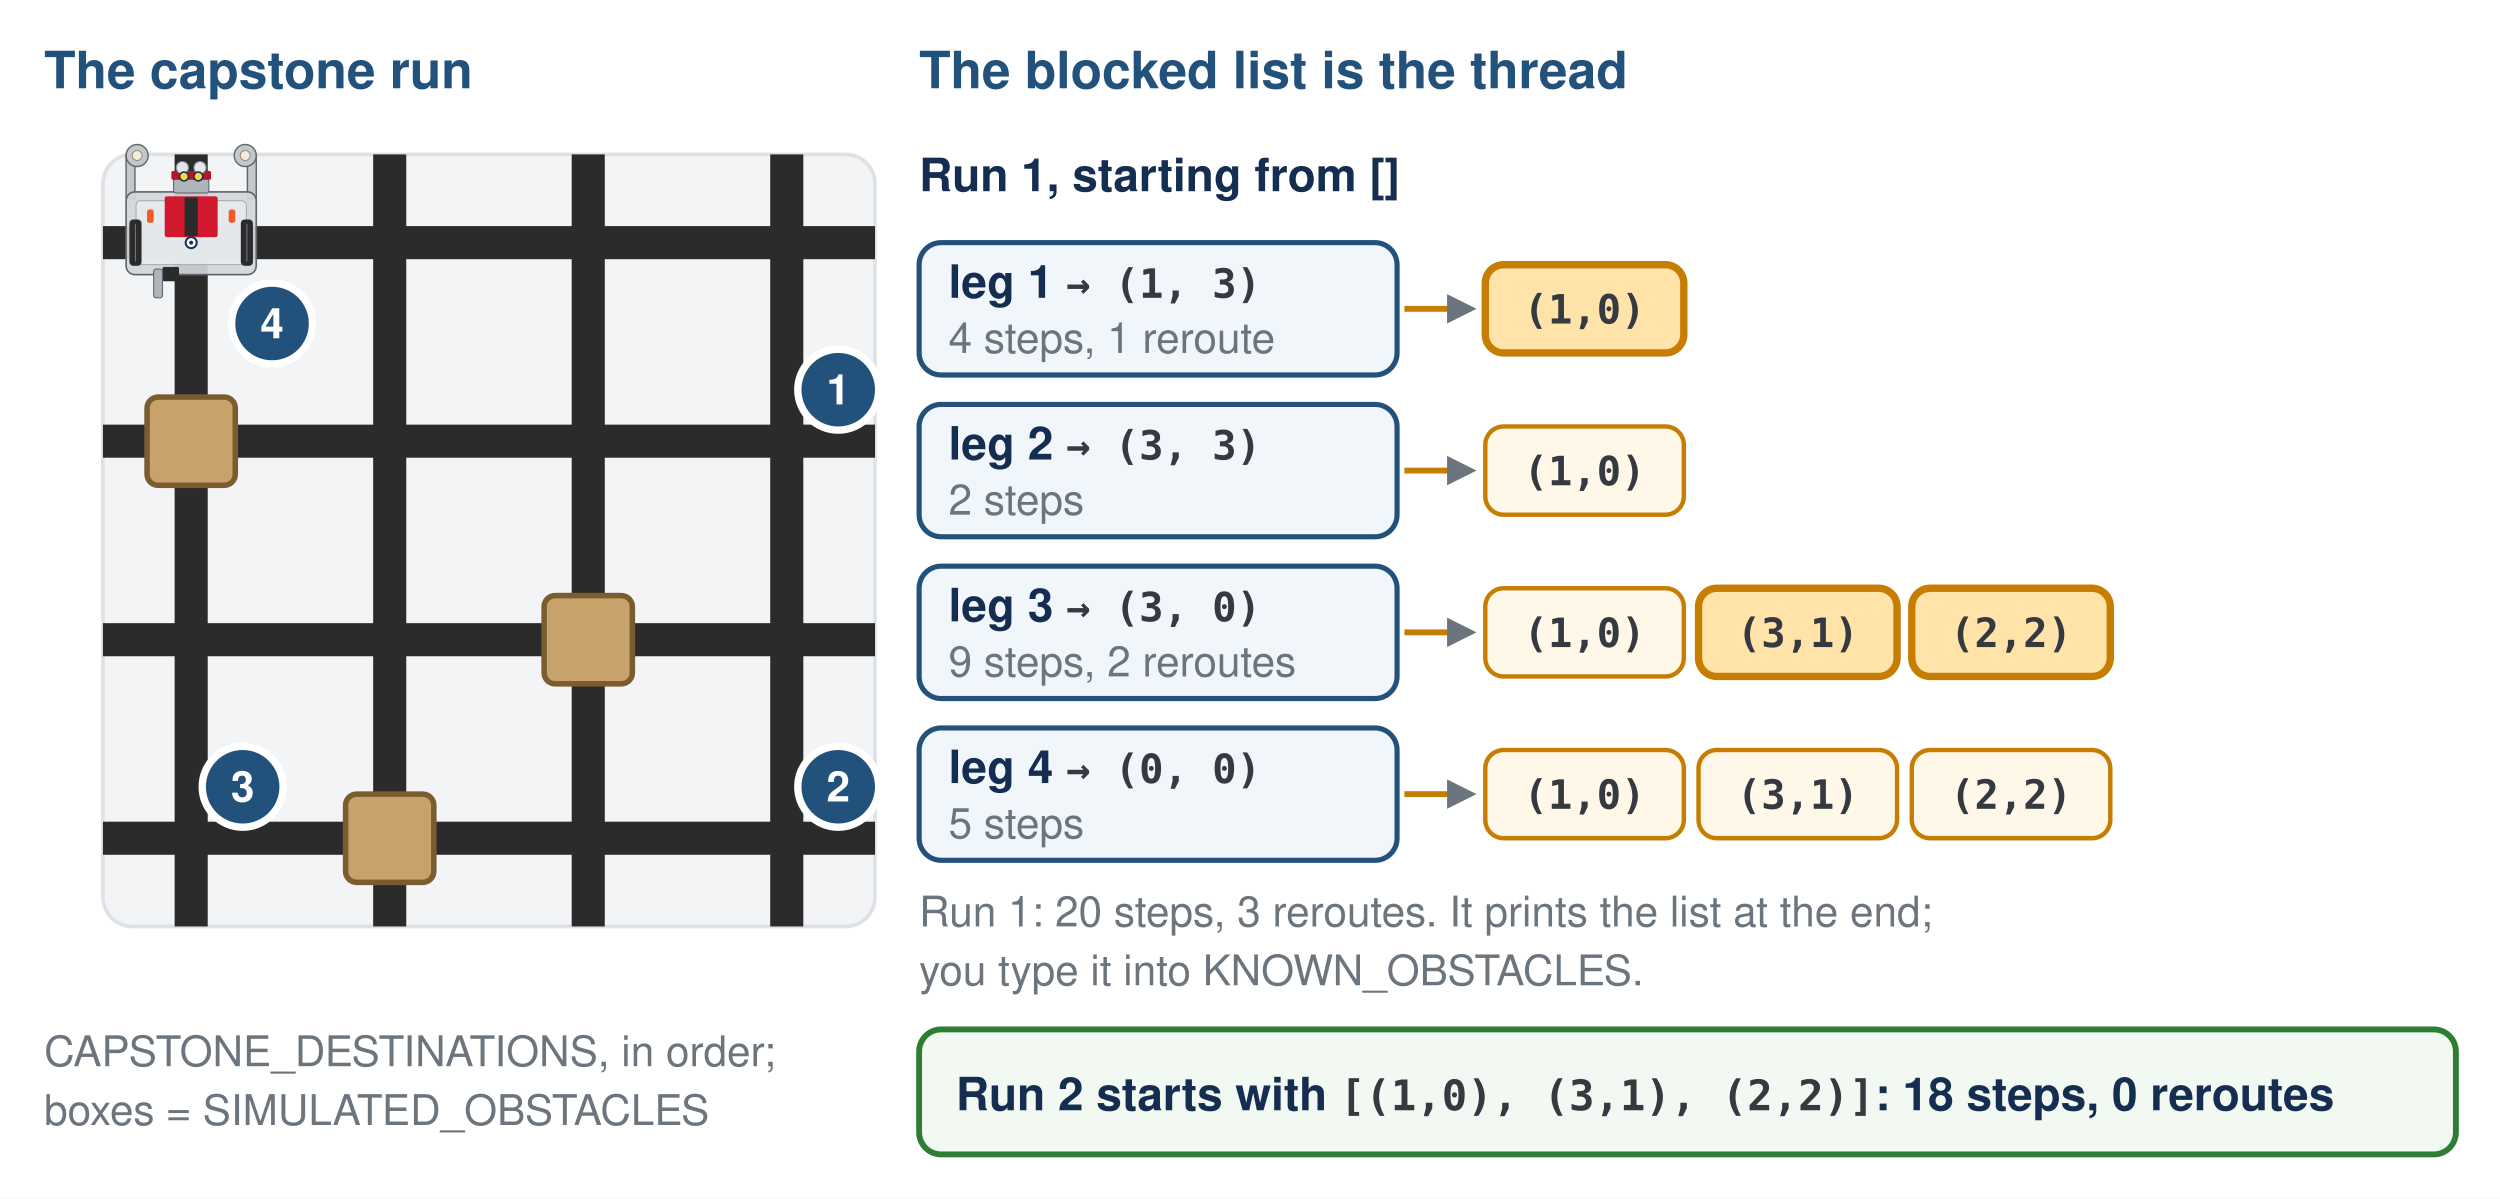
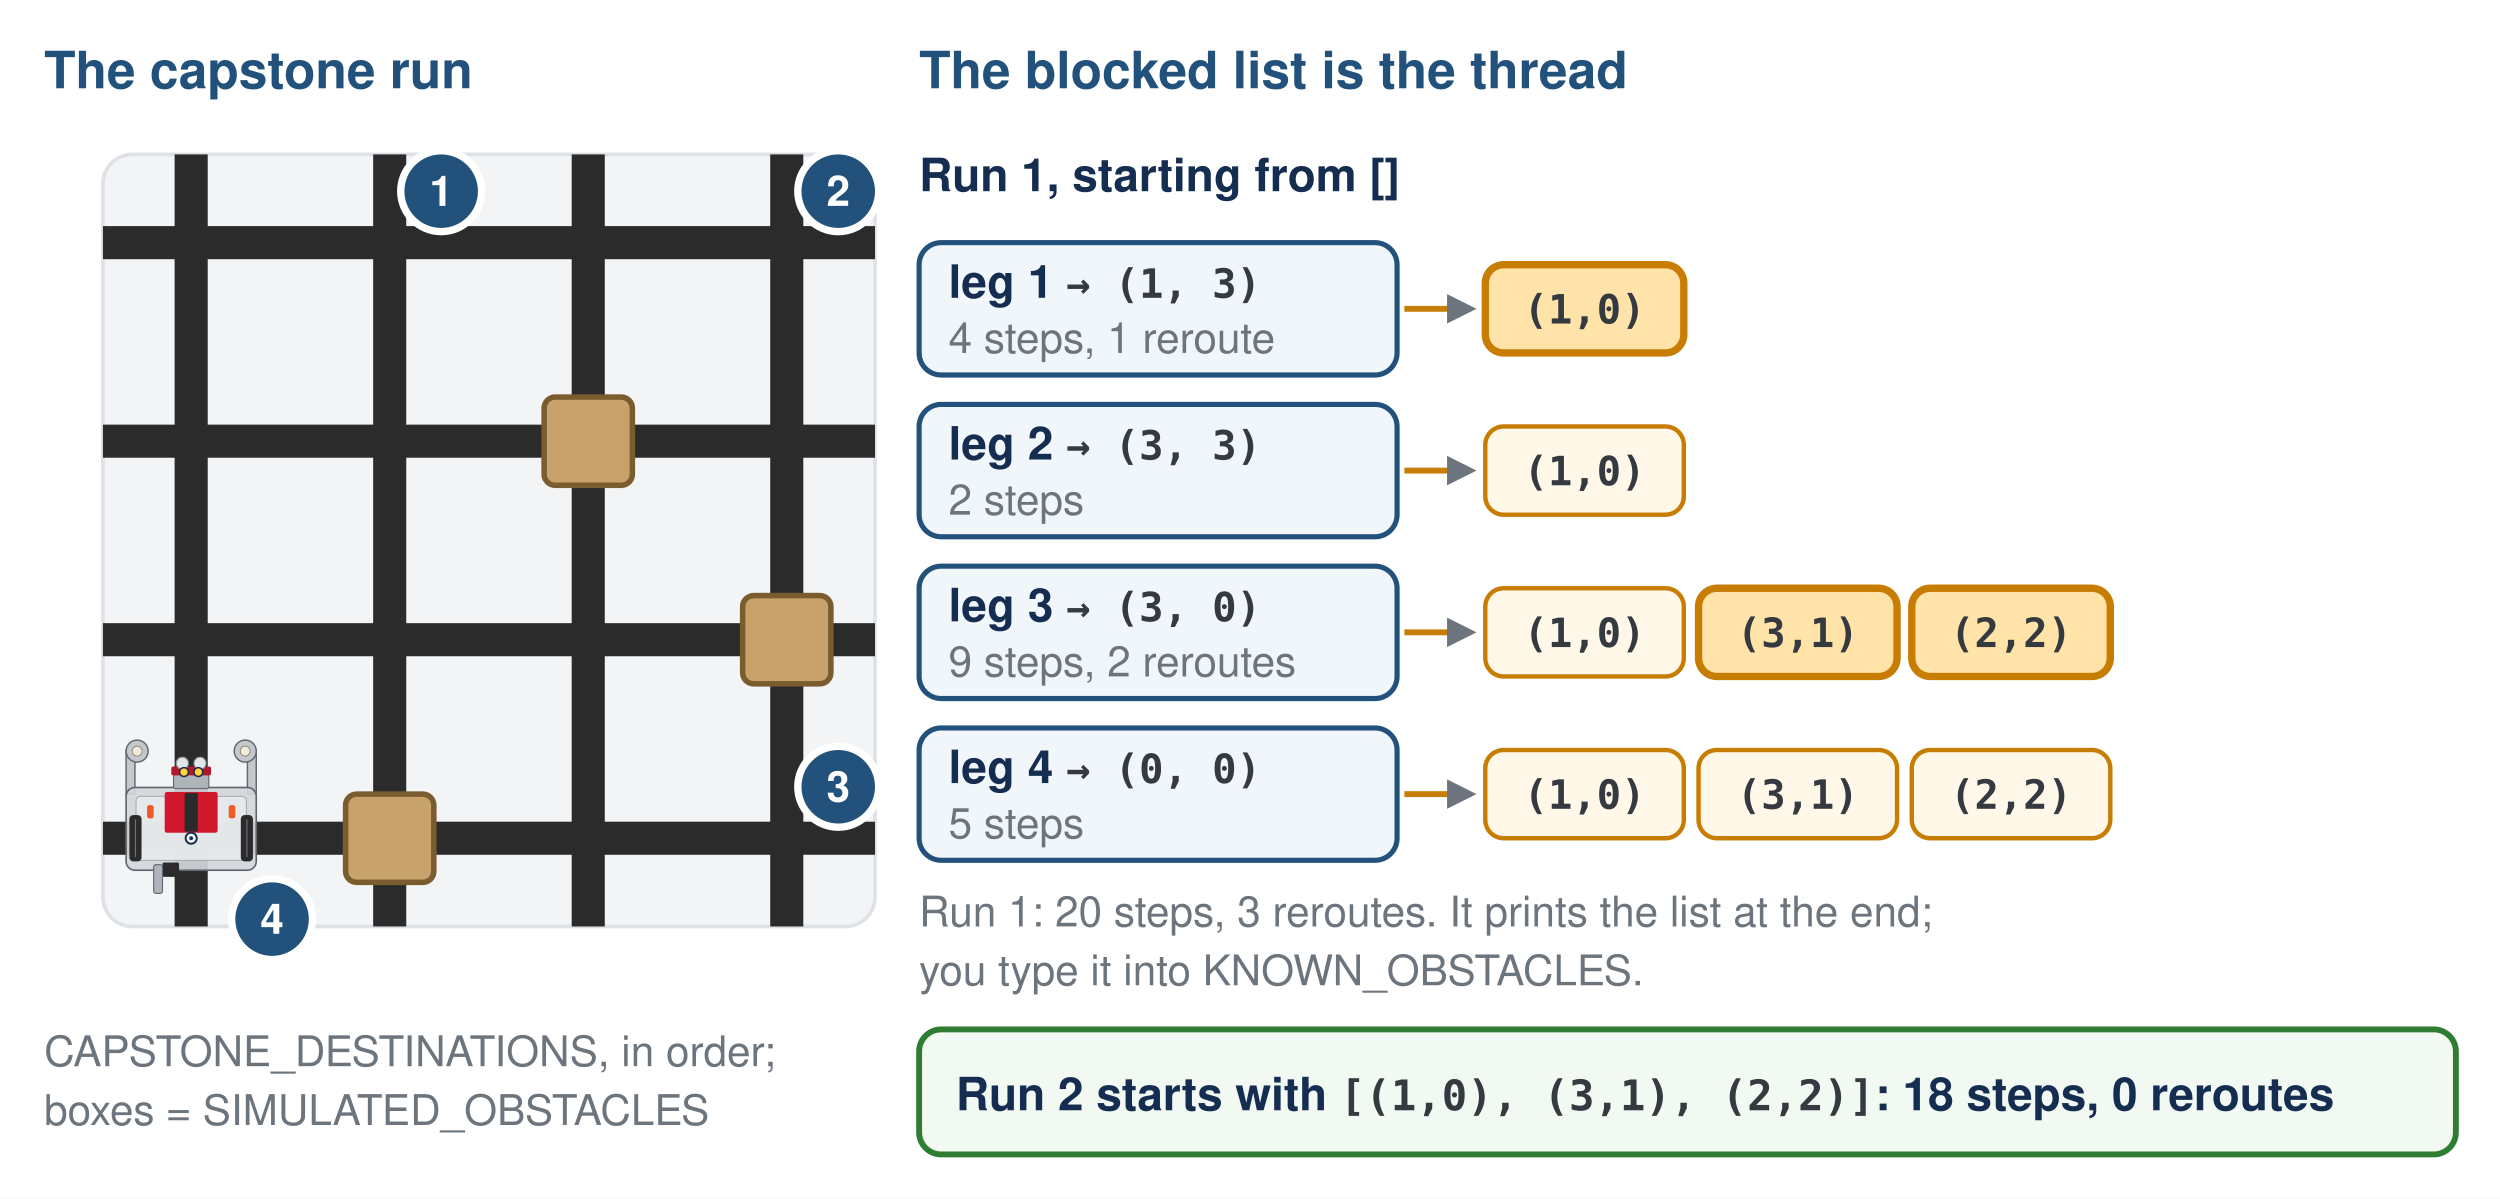
<svg xmlns="http://www.w3.org/2000/svg" viewBox="0 0 680 326" width="680" height="326" role="img" aria-labelledby="fT fD">
  <style>
    .h   { font-family: Montserrat, Helvetica, Arial, sans-serif; font-size: 14px; font-weight: 700; fill: #22527B; }
    .n   { font-family: Montserrat, Helvetica, Arial, sans-serif; font-size: 12.5px; fill: #343A40; }
    .nb  { font-family: Montserrat, Helvetica, Arial, sans-serif; font-size: 12.5px; font-weight: 700; fill: #142D50; }
    .sm  { font-family: Montserrat, Helvetica, Arial, sans-serif; font-size: 11.5px; fill: #6C757D; }
    .ax  { font-family: Montserrat, Helvetica, Arial, sans-serif; font-size: 12px; font-weight: 700; fill: #6C757D; }
    .m   { font-family: ui-monospace, SFMono-Regular, Menlo, Consolas, monospace; font-size: 12.5px; font-weight: 700; fill: #142D50; }
    .ms  { font-family: ui-monospace, SFMono-Regular, Menlo, Consolas, monospace; font-size: 11.5px; font-weight: 600; fill: #343A40; }
  </style>
  <defs>
    <marker id="aB" viewBox="0 0 10 10" refX="8" refY="5" markerWidth="5" markerHeight="5" orient="auto-start-reverse">
      <path d="M0,0 L10,5 L0,10 z" fill="#22527B" />
    </marker>
    <marker id="aW" viewBox="0 0 10 10" refX="7" refY="5" markerWidth="4" markerHeight="4" orient="auto">
      <path d="M0,0 L10,5 L0,10 z" fill="#FFFFFF" />
    </marker>
    <marker id="aG" viewBox="0 0 10 10" refX="8" refY="5" markerWidth="5" markerHeight="5" orient="auto-start-reverse">
      <path d="M0,0 L10,5 L0,10 z" fill="#6C757D" />
    </marker>
    <marker id="aR" viewBox="0 0 10 10" refX="8" refY="5" markerWidth="5" markerHeight="5" orient="auto-start-reverse">
      <path d="M0,0 L10,5 L0,10 z" fill="#D1182C" />
    </marker>
    <marker id="aGr" viewBox="0 0 10 10" refX="8" refY="5" markerWidth="5" markerHeight="5" orient="auto-start-reverse">
      <path d="M0,0 L10,5 L0,10 z" fill="#2E7D32" />
    </marker>
    <marker id="pcArr" viewBox="0 0 10 10" refX="8" refY="5" markerWidth="7" markerHeight="7" orient="auto-start-reverse">
      <path d="M0,0 L10,5 L0,10 z" fill="#6C757D" />
    </marker>
    <marker id="pcDim" viewBox="0 0 10 10" refX="5" refY="5" markerWidth="8" markerHeight="8" orient="auto-start-reverse">
      <path d="M0,1 L5,5 L0,9" fill="none" stroke="#142D50" stroke-width="1.6" />
    </marker>
    <g id="pcXRP" stroke-linejoin="round">
      <rect x="-59" y="-80" width="8" height="40" fill="#C3C8CD" stroke="#5F666D" stroke-width="1.3" />
      <rect x="51" y="-80" width="8" height="40" fill="#C3C8CD" stroke="#5F666D" stroke-width="1.3" />
      <rect x="-59" y="-46" width="118" height="75" rx="8" fill="#D3D7DB" fill-opacity="0.92" stroke="#5F666D" stroke-width="1.5" />
      <rect x="-50" y="-38" width="100" height="58" rx="4" fill="#E9ECEF" fill-opacity="0.85" stroke="#9AA1A8" stroke-width="0.8" />
      <circle cx="-49" cy="-79" r="10" fill="#C3C8CD" stroke="#5F666D" stroke-width="1.3" />
      <circle cx="49" cy="-79" r="10" fill="#C3C8CD" stroke="#5F666D" stroke-width="1.3" />
      <circle cx="-49" cy="-79" r="4.5" fill="#F1EBDD" stroke="#8A7E62" stroke-width="0.8" />
      <circle cx="49" cy="-79" r="4.5" fill="#F1EBDD" stroke="#8A7E62" stroke-width="0.8" />
      <rect x="-56" y="-21" width="11" height="42" rx="3.5" fill="#2B2B2B" />
      <rect x="45" y="-21" width="11" height="42" rx="3.5" fill="#2B2B2B" />
      <line x1="-50.5" y1="-17" x2="-50.5" y2="17" stroke="#6C757D" stroke-width="1" />
      <line x1="50.5" y1="-17" x2="50.5" y2="17" stroke="#6C757D" stroke-width="1" />
      <rect x="-40" y="-30" width="6" height="12" rx="2" fill="#F05A28" />
      <rect x="34" y="-30" width="6" height="12" rx="2" fill="#F05A28" />
      <rect x="-24" y="-42" width="48" height="37" rx="2" fill="#D1182C" />
      <rect x="-6" y="-41" width="12" height="35" rx="1" fill="#2B2B2B" />
      <rect x="-26" y="22" width="15" height="13" rx="1.5" fill="#2B2B2B" />
      <rect x="-34" y="24" width="8" height="26" rx="2" fill="#AEB4BA" stroke="#5F666D" stroke-width="1" />
      <rect x="-16" y="-58" width="32" height="13" rx="2" fill="#AEB4BA" stroke="#5F666D" stroke-width="1" />
      <rect x="-18" y="-65" width="36" height="8" rx="1.5" fill="#B5172A" />
      <circle cx="-8" cy="-68" r="5.5" fill="#E4E7EA" stroke="#868E96" stroke-width="1" />
      <circle cx="8" cy="-68" r="5.5" fill="#E4E7EA" stroke="#868E96" stroke-width="1" />
      <circle cx="-6.5" cy="-60" r="4" fill="#FFD43B" stroke="#142D50" stroke-width="1.4" />
      <circle cx="6.5" cy="-60" r="4" fill="#FFD43B" stroke="#142D50" stroke-width="1.4" />
      <circle cx="0" cy="0" r="5" fill="#FFFFFF" stroke="#142D50" stroke-width="1.8" />
      <circle cx="0" cy="0" r="1.8" fill="#142D50" />
    </g>
    <g id="pcGhost" fill="none" stroke="#343A40" stroke-width="1.4" stroke-dasharray="4 3">
      <path d="M -51 -46 V -72 M 51 -46 V -72 M -59 -36 V -79 M 59 -36 V -79 M -59 -46 H 59" />
      <circle cx="-49" cy="-79" r="10" />
      <circle cx="49" cy="-79" r="10" />
      <rect x="-18" y="-65" width="36" height="8" rx="1.5" />
      <circle cx="-6.5" cy="-60" r="4.5" fill="#FFFFFF" stroke="#D1182C" stroke-width="2.4" stroke-dasharray="none" />
      <circle cx="6.5" cy="-60" r="4.5" fill="#FFFFFF" stroke="#D1182C" stroke-width="2.4" stroke-dasharray="none" />
    </g>
  </defs>
  <rect width="680" height="326" fill="#FFFFFF" />
  <text class="h" x="12" y="24">The capstone run</text>
  <rect x="28" y="42" width="210" height="210" rx="8" fill="#F3F4F6" stroke="#DEE2E6" />
  <rect x="47.5" y="42" width="9" height="210" fill="#2B2B2B" />
  <rect x="28" y="61.5" width="210" height="9" fill="#2B2B2B" />
  <rect x="101.5" y="42" width="9" height="210" fill="#2B2B2B" />
  <rect x="28" y="115.5" width="210" height="9" fill="#2B2B2B" />
  <rect x="155.5" y="42" width="9" height="210" fill="#2B2B2B" />
  <rect x="28" y="169.5" width="210" height="9" fill="#2B2B2B" />
  <rect x="209.5" y="42" width="9" height="210" fill="#2B2B2B" />
  <rect x="28" y="223.5" width="210" height="9" fill="#2B2B2B" />
-   <rect x="40" y="108" width="24" height="24" rx="3" fill="#C8A26B" stroke="#7A5C2E" stroke-width="1.5" />
-   <rect x="148" y="162" width="24" height="24" rx="3" fill="#C8A26B" stroke="#7A5C2E" stroke-width="1.5" />
  <rect x="94" y="216" width="24" height="24" rx="3" fill="#C8A26B" stroke="#7A5C2E" stroke-width="1.5" />
-   <use href="#pcXRP" transform="translate(52 66) scale(0.3)" />
-   <circle cx="228" cy="106" r="11" fill="#22527B" stroke="#FFFFFF" stroke-width="2" />
-   <text class="sm" x="228" y="110" text-anchor="middle" style="fill:#FFFFFF;font-weight:700">1</text>
+   <rect x="148" y="108" width="24" height="24" rx="3" fill="#C8A26B" stroke="#7A5C2E" stroke-width="1.5" />
+   <rect x="202" y="162" width="24" height="24" rx="3" fill="#C8A26B" stroke="#7A5C2E" stroke-width="1.5" />
+   <use href="#pcXRP" transform="translate(52 228) scale(0.3)" />
+   <circle cx="120" cy="52" r="11" fill="#22527B" stroke="#FFFFFF" stroke-width="2" />
+   <text class="sm" x="120" y="56" text-anchor="middle" style="fill:#FFFFFF;font-weight:700">1</text>
+   <circle cx="228" cy="52" r="11" fill="#22527B" stroke="#FFFFFF" stroke-width="2" />
+   <text class="sm" x="228" y="56" text-anchor="middle" style="fill:#FFFFFF;font-weight:700">2</text>
  <circle cx="228" cy="214" r="11" fill="#22527B" stroke="#FFFFFF" stroke-width="2" />
-   <text class="sm" x="228" y="218" text-anchor="middle" style="fill:#FFFFFF;font-weight:700">2</text>
-   <circle cx="66" cy="214" r="11" fill="#22527B" stroke="#FFFFFF" stroke-width="2" />
-   <text class="sm" x="66" y="218" text-anchor="middle" style="fill:#FFFFFF;font-weight:700">3</text>
-   <circle cx="74" cy="88" r="11" fill="#22527B" stroke="#FFFFFF" stroke-width="2" />
-   <text class="sm" x="74" y="92" text-anchor="middle" style="fill:#FFFFFF;font-weight:700">4</text>
+   <text class="sm" x="228" y="218" text-anchor="middle" style="fill:#FFFFFF;font-weight:700">3</text>
+   <circle cx="74" cy="250" r="11" fill="#22527B" stroke="#FFFFFF" stroke-width="2" />
+   <text class="sm" x="74" y="254" text-anchor="middle" style="fill:#FFFFFF;font-weight:700">4</text>
  <text class="sm" x="12" y="290">CAPSTONE_DESTINATIONS, in order;</text>
  <text class="sm" x="12" y="306">boxes = SIMULATED_OBSTACLES</text>
  <text class="h" x="250" y="24">The blocked list is the thread</text>
  <text class="nb" x="250" y="52">Run 1, starting from []</text>
  <rect x="250" y="66" width="130" height="36" rx="6" fill="#F1F6FB" stroke="#22527B" stroke-width="1.4" />
  <text class="nb" x="258" y="81">leg 1 <tspan class="ms" style="font-size:11px">→ (1, 3)</tspan>
  </text>
  <text class="sm" x="258" y="96">4 steps, 1 reroute</text>
  <line x1="382" y1="84" x2="400" y2="84" stroke="#C77C02" stroke-width="1.6" marker-end="url(#aG)" />
  <rect x="404" y="72" width="54" height="24" rx="5" fill="#FFE3A8" stroke="#C77C02" stroke-width="2" />
  <text class="ms" x="431" y="88" text-anchor="middle" style="font-size:11px">(1,0)</text>
  <rect x="250" y="110" width="130" height="36" rx="6" fill="#F1F6FB" stroke="#22527B" stroke-width="1.4" />
  <text class="nb" x="258" y="125">leg 2 <tspan class="ms" style="font-size:11px">→ (3, 3)</tspan>
  </text>
  <text class="sm" x="258" y="140">2 steps</text>
  <line x1="382" y1="128" x2="400" y2="128" stroke="#C77C02" stroke-width="1.6" marker-end="url(#aG)" />
  <rect x="404" y="116" width="54" height="24" rx="5" fill="#FFF8E8" stroke="#C77C02" stroke-width="1.2" />
  <text class="ms" x="431" y="132" text-anchor="middle" style="font-size:11px">(1,0)</text>
  <rect x="250" y="154" width="130" height="36" rx="6" fill="#F1F6FB" stroke="#22527B" stroke-width="1.4" />
  <text class="nb" x="258" y="169">leg 3 <tspan class="ms" style="font-size:11px">→ (3, 0)</tspan>
  </text>
  <text class="sm" x="258" y="184">9 steps, 2 reroutes</text>
  <line x1="382" y1="172" x2="400" y2="172" stroke="#C77C02" stroke-width="1.6" marker-end="url(#aG)" />
  <rect x="404" y="160" width="54" height="24" rx="5" fill="#FFF8E8" stroke="#C77C02" stroke-width="1.2" />
  <text class="ms" x="431" y="176" text-anchor="middle" style="font-size:11px">(1,0)</text>
  <rect x="462" y="160" width="54" height="24" rx="5" fill="#FFE3A8" stroke="#C77C02" stroke-width="2" />
  <text class="ms" x="489" y="176" text-anchor="middle" style="font-size:11px">(3,1)</text>
  <rect x="520" y="160" width="54" height="24" rx="5" fill="#FFE3A8" stroke="#C77C02" stroke-width="2" />
  <text class="ms" x="547" y="176" text-anchor="middle" style="font-size:11px">(2,2)</text>
  <rect x="250" y="198" width="130" height="36" rx="6" fill="#F1F6FB" stroke="#22527B" stroke-width="1.4" />
  <text class="nb" x="258" y="213">leg 4 <tspan class="ms" style="font-size:11px">→ (0, 0)</tspan>
  </text>
  <text class="sm" x="258" y="228">5 steps</text>
  <line x1="382" y1="216" x2="400" y2="216" stroke="#C77C02" stroke-width="1.6" marker-end="url(#aG)" />
  <rect x="404" y="204" width="54" height="24" rx="5" fill="#FFF8E8" stroke="#C77C02" stroke-width="1.2" />
  <text class="ms" x="431" y="220" text-anchor="middle" style="font-size:11px">(1,0)</text>
  <rect x="462" y="204" width="54" height="24" rx="5" fill="#FFF8E8" stroke="#C77C02" stroke-width="1.2" />
  <text class="ms" x="489" y="220" text-anchor="middle" style="font-size:11px">(3,1)</text>
  <rect x="520" y="204" width="54" height="24" rx="5" fill="#FFF8E8" stroke="#C77C02" stroke-width="1.2" />
  <text class="ms" x="547" y="220" text-anchor="middle" style="font-size:11px">(2,2)</text>
  <text class="sm" x="250" y="252">Run 1: 20 steps, 3 reroutes. It prints the list at the end;</text>
  <text class="sm" x="250" y="268">you type it into KNOWN_OBSTACLES.</text>
  <rect x="250" y="280" width="418" height="34" rx="6" fill="#F2F8F2" stroke="#2E7D32" stroke-width="1.6" />
  <text class="nb" x="260" y="302">Run 2 starts with <tspan class="ms" style="font-size:11.5px">[(1,0), (3,1), (2,2)]</tspan>: 18 steps, 0 reroutes</text>
</svg>
